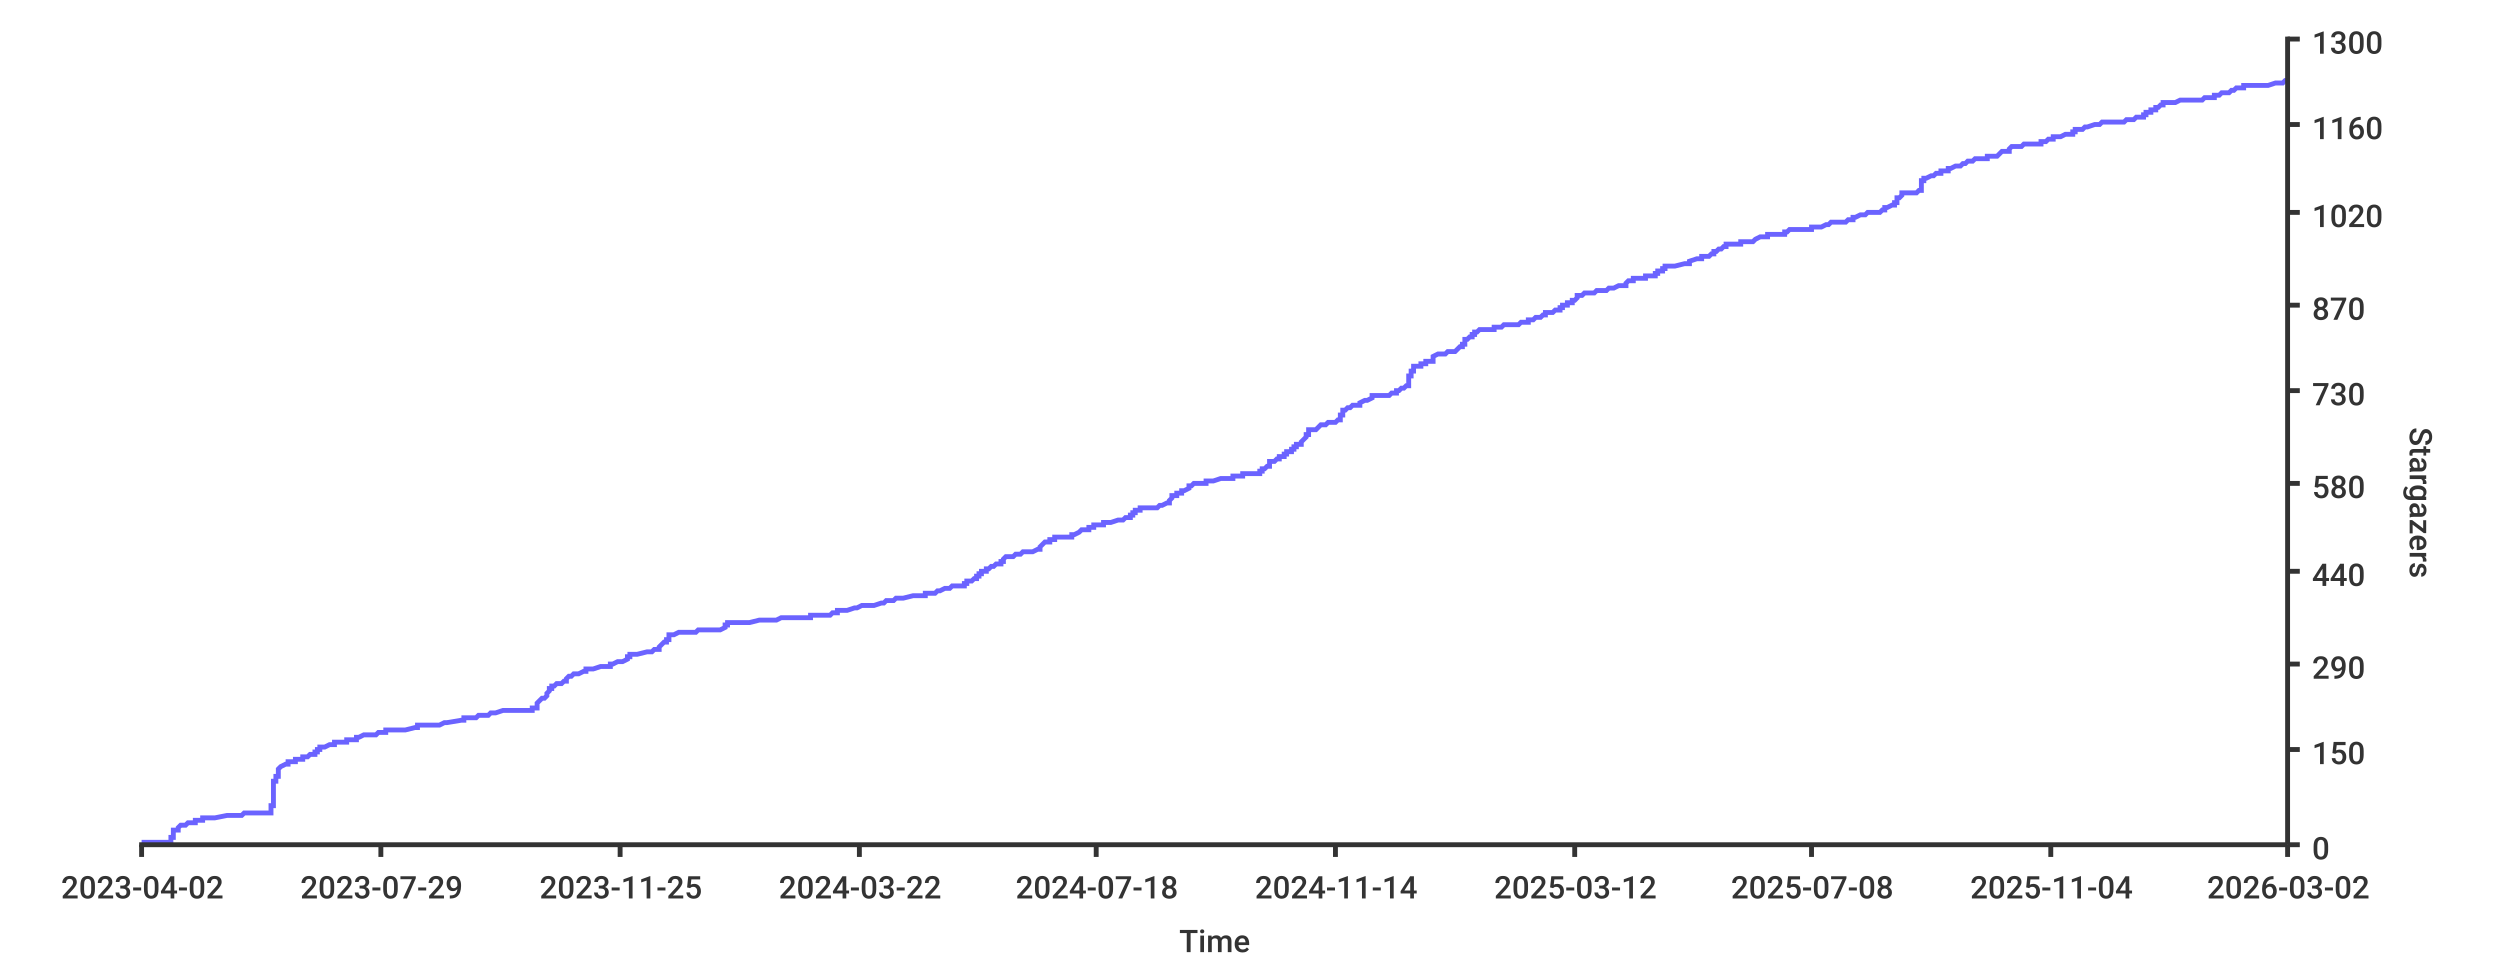
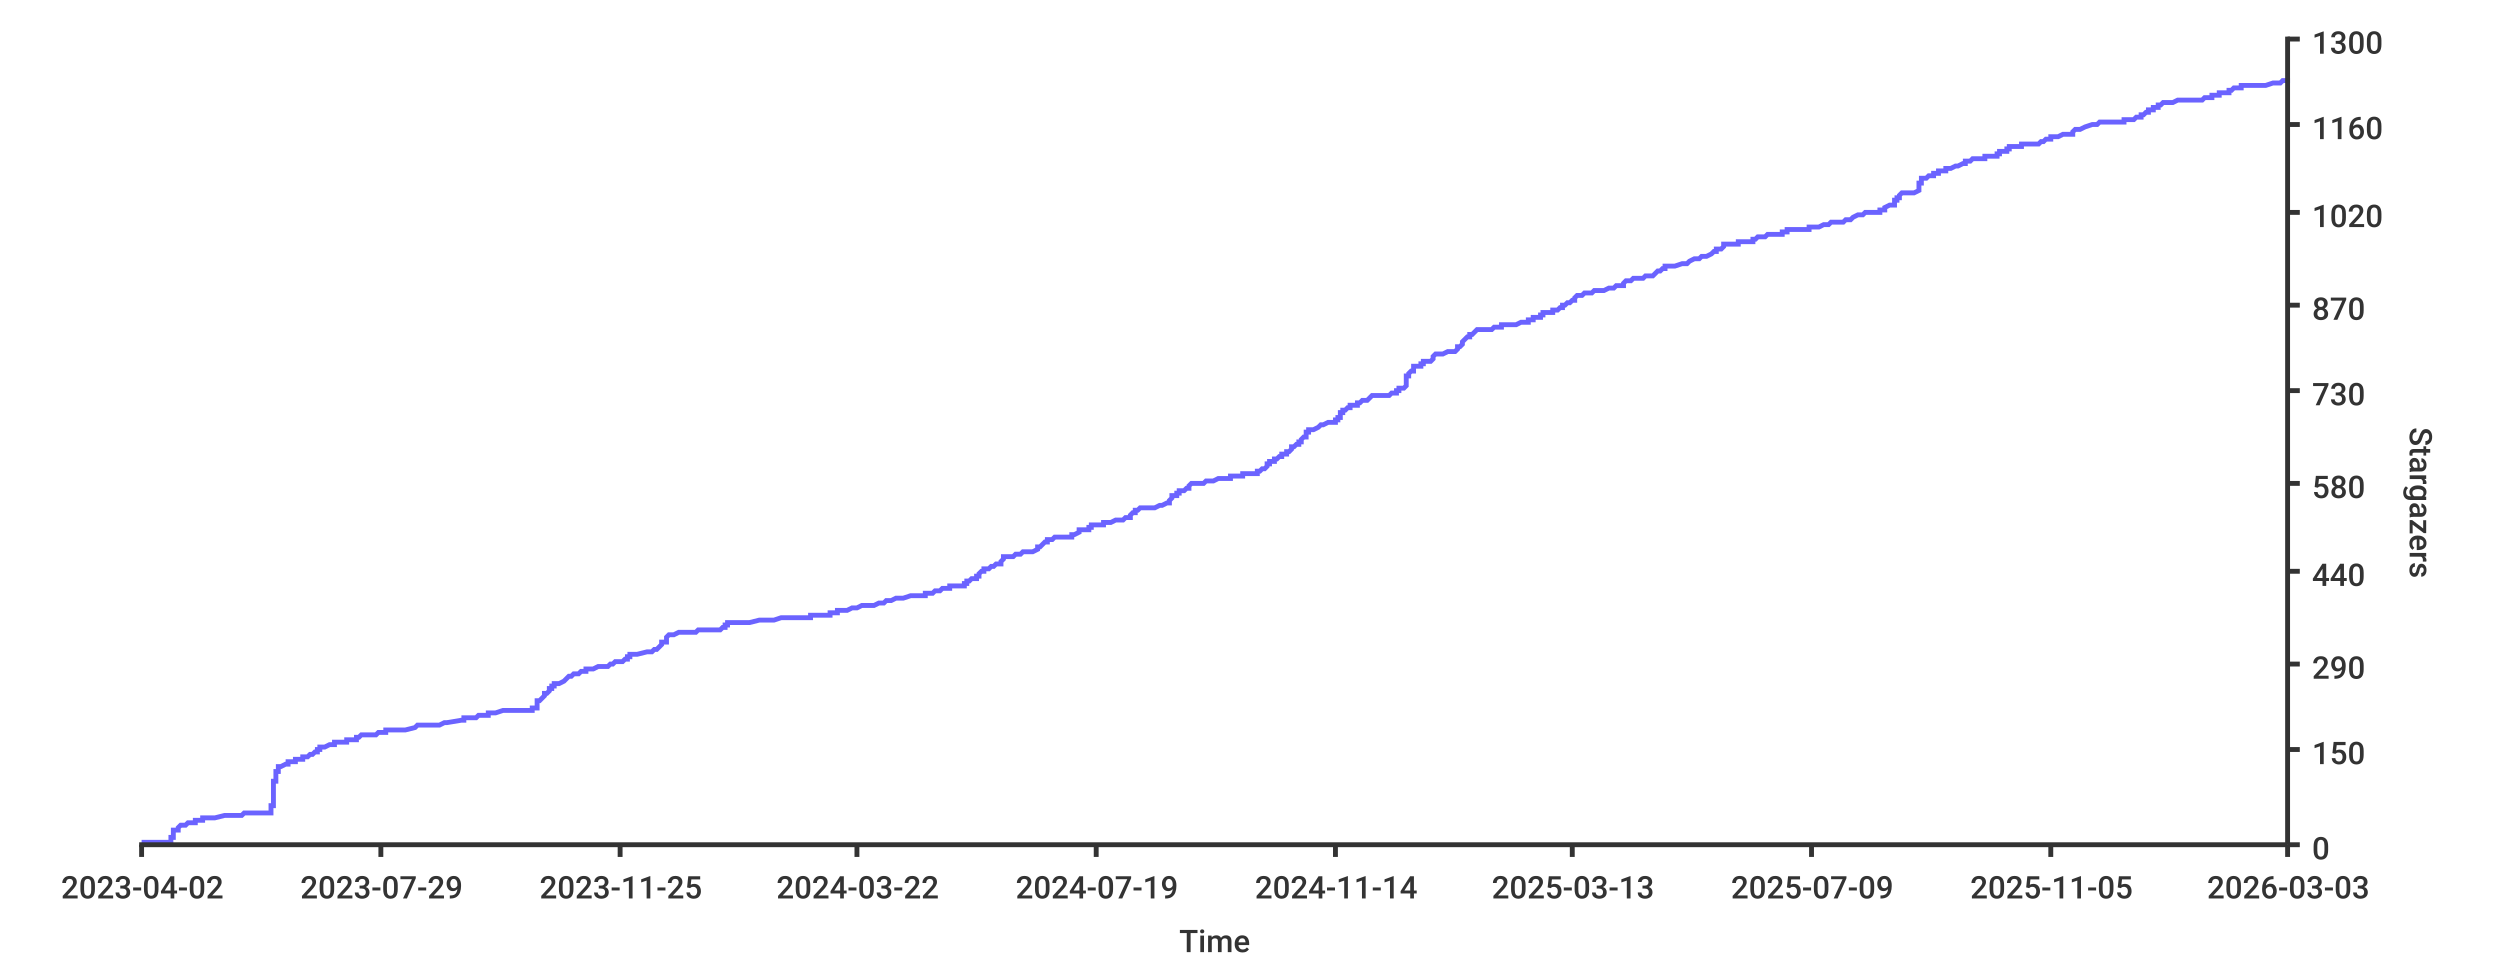
- <svg xmlns="http://www.w3.org/2000/svg" width="1024px" height="400px">
+ <svg xmlns="http://www.w3.org/2000/svg" height="400px" width="1024px">
  <style type="text/css">
path { fill: none; stroke: rgb(51,51,51); }
path.series { stroke: #6b63ff; }
rect.background { fill: rgb(255,255,255); stroke: none; }

text {
	stroke-width: 0;
	stroke: none;
	fill: rgba(51,51,51,1.0);
	font-size: 12.8px;
	font-family: 'Roboto Medium', sans-serif;
}
</style>
-   <rect width="1024px" height="400px" class="background" rx="8" x="0" y="0" />
-   <path class="series" d="M 58 345 L 60 345 L 70 345 L 70 344 L 70 344 L 70 344 L 70 344 L 70 343 L 70 343 L 70 343 L 71 343 L 71 342 L 71 342 L 71 342 L 71 342 L 71 341 L 71 341 L 71 341 L 71 341 L 71 340 L 72 340 L 72 340 L 73 340 L 73 339 L 73 339 L 73 339 L 73 339 L 74 338 L 75 338 L 75 338 L 76 338 L 77 337 L 80 337 L 80 337 L 80 337 L 80 336 L 80 336 L 82 336 L 83 336 L 83 335 L 85 335 L 87 335 L 88 335 L 93 334 L 94 334 L 96 334 L 99 334 L 100 333 L 110 333 L 110 333 L 111 333 L 111 332 L 111 332 L 111 332 L 111 332 L 111 331 L 111 331 L 111 331 L 111 331 L 111 330 L 111 330 L 111 330 L 112 330 L 112 329 L 112 329 L 112 329 L 112 328 L 112 328 L 112 328 L 112 328 L 112 327 L 112 327 L 112 327 L 112 327 L 112 326 L 112 326 L 112 326 L 112 326 L 112 325 L 112 325 L 112 325 L 112 325 L 112 324 L 112 324 L 112 324 L 112 324 L 112 323 L 112 323 L 112 323 L 112 323 L 112 322 L 112 322 L 112 322 L 112 322 L 112 321 L 112 321 L 112 321 L 112 321 L 112 320 L 113 320 L 113 320 L 113 320 L 113 319 L 113 319 L 113 319 L 113 319 L 113 318 L 114 318 L 114 318 L 114 318 L 114 317 L 114 317 L 114 317 L 114 317 L 114 316 L 114 316 L 114 316 L 114 316 L 114 315 L 114 315 L 114 315 L 114 315 L 115 314 L 115 314 L 115 314 L 115 314 L 117 313 L 117 313 L 117 313 L 118 313 L 118 312 L 119 312 L 121 312 L 121 311 L 123 311 L 123 311 L 124 311 L 124 310 L 125 310 L 126 310 L 126 310 L 127 309 L 128 309 L 128 309 L 129 309 L 129 308 L 129 308 L 129 308 L 130 308 L 130 307 L 130 307 L 131 307 L 131 307 L 131 306 L 132 306 L 133 306 L 133 306 L 135 305 L 135 305 L 136 305 L 137 305 L 137 304 L 137 304 L 138 304 L 142 304 L 142 303 L 143 303 L 146 303 L 146 303 L 146 302 L 147 302 L 147 302 L 147 302 L 149 301 L 149 301 L 149 301 L 154 301 L 155 300 L 156 300 L 157 300 L 158 300 L 158 299 L 159 299 L 162 299 L 166 299 L 170 298 L 170 298 L 170 298 L 171 298 L 171 297 L 177 297 L 180 297 L 180 297 L 182 296 L 182 296 L 183 296 L 189 295 L 189 295 L 189 295 L 190 295 L 190 294 L 193 294 L 194 294 L 195 294 L 196 293 L 200 293 L 200 293 L 200 293 L 201 292 L 201 292 L 201 292 L 203 292 L 206 291 L 214 291 L 217 291 L 218 291 L 218 290 L 220 290 L 220 290 L 220 290 L 220 289 L 220 289 L 220 289 L 220 289 L 220 288 L 220 288 L 220 288 L 220 288 L 221 287 L 221 287 L 221 287 L 221 287 L 222 286 L 223 286 L 223 286 L 223 286 L 224 285 L 224 285 L 224 285 L 224 285 L 224 284 L 224 284 L 224 284 L 224 284 L 225 283 L 225 283 L 225 283 L 225 283 L 225 282 L 225 282 L 226 282 L 226 282 L 226 281 L 227 281 L 227 281 L 227 281 L 228 280 L 228 280 L 229 280 L 230 280 L 231 279 L 231 279 L 232 279 L 232 278 L 232 278 L 232 278 L 232 278 L 233 277 L 233 277 L 234 277 L 234 277 L 235 276 L 236 276 L 237 276 L 237 276 L 239 275 L 239 275 L 239 275 L 240 275 L 240 274 L 243 274 L 243 274 L 243 274 L 246 273 L 247 273 L 249 273 L 250 273 L 250 272 L 251 272 L 251 272 L 251 272 L 253 271 L 254 271 L 255 271 L 255 271 L 257 270 L 257 270 L 257 270 L 257 270 L 257 269 L 257 269 L 257 269 L 258 269 L 258 268 L 258 268 L 259 268 L 261 268 L 265 267 L 265 267 L 265 267 L 267 267 L 268 266 L 269 266 L 269 266 L 270 266 L 270 265 L 270 265 L 270 265 L 270 265 L 271 264 L 271 264 L 271 264 L 271 264 L 272 263 L 273 263 L 273 263 L 273 262 L 273 262 L 273 262 L 274 262 L 274 261 L 274 261 L 274 261 L 274 261 L 274 260 L 274 260 L 274 260 L 276 260 L 278 259 L 278 259 L 279 259 L 285 259 L 286 258 L 288 258 L 290 258 L 295 258 L 297 257 L 297 257 L 297 257 L 297 257 L 297 256 L 297 256 L 297 256 L 298 256 L 298 255 L 304 255 L 305 255 L 307 255 L 311 254 L 314 254 L 316 254 L 318 254 L 320 253 L 320 253 L 326 253 L 332 253 L 332 252 L 337 252 L 337 252 L 340 252 L 341 251 L 342 251 L 342 251 L 343 251 L 343 250 L 345 250 L 346 250 L 347 250 L 350 249 L 350 249 L 351 249 L 351 249 L 353 248 L 356 248 L 356 248 L 358 248 L 361 247 L 361 247 L 361 247 L 362 247 L 363 246 L 364 246 L 366 246 L 367 245 L 369 245 L 370 245 L 370 245 L 374 244 L 374 244 L 376 244 L 379 244 L 379 243 L 382 243 L 382 243 L 383 243 L 384 242 L 384 242 L 385 242 L 385 242 L 387 241 L 389 241 L 389 241 L 389 241 L 390 240 L 394 240 L 395 240 L 395 240 L 395 239 L 395 239 L 396 239 L 396 239 L 396 238 L 397 238 L 398 238 L 398 238 L 399 237 L 399 237 L 400 237 L 400 237 L 400 236 L 400 236 L 401 236 L 401 236 L 401 235 L 402 235 L 402 235 L 402 235 L 402 234 L 403 234 L 403 234 L 404 234 L 404 233 L 404 233 L 404 233 L 405 233 L 406 232 L 406 232 L 407 232 L 407 232 L 408 231 L 409 231 L 409 231 L 410 231 L 410 230 L 410 230 L 411 230 L 411 229 L 411 229 L 411 229 L 411 229 L 412 228 L 412 228 L 414 228 L 415 228 L 416 227 L 416 227 L 418 227 L 418 227 L 419 226 L 420 226 L 422 226 L 423 226 L 425 225 L 425 225 L 426 225 L 426 225 L 426 224 L 426 224 L 426 224 L 426 224 L 427 223 L 427 223 L 427 223 L 427 223 L 428 222 L 429 222 L 429 222 L 430 222 L 430 221 L 432 221 L 432 221 L 432 221 L 432 220 L 433 220 L 435 220 L 439 220 L 439 219 L 439 219 L 439 219 L 440 219 L 442 218 L 442 218 L 442 218 L 442 218 L 443 217 L 444 217 L 446 217 L 446 217 L 446 216 L 446 216 L 447 216 L 448 216 L 448 215 L 448 215 L 450 215 L 452 215 L 452 214 L 455 214 L 455 214 L 455 214 L 458 213 L 458 213 L 460 213 L 461 212 L 462 212 L 463 212 L 463 212 L 463 211 L 464 211 L 464 211 L 464 211 L 464 210 L 465 210 L 465 210 L 465 210 L 465 209 L 465 209 L 466 209 L 467 209 L 467 208 L 470 208 L 470 208 L 474 208 L 475 207 L 475 207 L 476 207 L 476 207 L 478 206 L 479 206 L 479 206 L 479 206 L 479 205 L 479 205 L 479 205 L 479 205 L 480 204 L 480 204 L 480 204 L 480 204 L 480 203 L 481 203 L 481 203 L 482 203 L 482 202 L 482 202 L 483 202 L 484 202 L 484 201 L 484 201 L 484 201 L 485 201 L 487 200 L 487 200 L 487 200 L 487 200 L 487 199 L 488 199 L 488 199 L 488 199 L 489 198 L 490 198 L 492 198 L 494 198 L 494 197 L 495 197 L 497 197 L 500 196 L 500 196 L 502 196 L 505 196 L 505 195 L 505 195 L 508 195 L 509 195 L 509 194 L 510 194 L 510 194 L 516 194 L 516 193 L 516 193 L 516 193 L 517 193 L 517 192 L 518 192 L 518 192 L 518 192 L 519 191 L 519 191 L 519 191 L 520 191 L 520 190 L 520 190 L 520 190 L 520 190 L 520 189 L 520 189 L 521 189 L 522 189 L 523 188 L 523 188 L 523 188 L 524 188 L 524 187 L 525 187 L 525 187 L 526 187 L 526 186 L 526 186 L 526 186 L 527 186 L 527 185 L 528 185 L 528 185 L 529 185 L 529 184 L 529 184 L 530 184 L 530 184 L 530 183 L 530 183 L 531 183 L 531 183 L 531 182 L 531 182 L 532 182 L 533 182 L 533 181 L 533 181 L 533 181 L 533 181 L 534 180 L 534 180 L 534 180 L 535 179 L 535 179 L 535 179 L 535 179 L 535 178 L 535 178 L 536 178 L 536 178 L 536 177 L 536 177 L 536 177 L 536 177 L 536 176 L 536 176 L 538 176 L 539 176 L 540 175 L 540 175 L 540 175 L 540 175 L 541 174 L 542 174 L 542 174 L 543 174 L 544 173 L 546 173 L 546 173 L 547 173 L 548 172 L 548 172 L 548 172 L 549 172 L 549 171 L 549 171 L 549 171 L 549 171 L 549 170 L 549 170 L 549 170 L 550 170 L 550 169 L 550 169 L 550 169 L 550 169 L 550 168 L 551 168 L 551 168 L 551 168 L 552 167 L 553 167 L 553 167 L 553 167 L 554 166 L 554 166 L 554 166 L 557 166 L 557 165 L 557 165 L 557 165 L 557 165 L 559 164 L 560 164 L 560 164 L 562 163 L 562 163 L 562 163 L 562 163 L 562 162 L 566 162 L 567 162 L 569 162 L 570 161 L 571 161 L 572 161 L 572 161 L 572 160 L 573 160 L 573 160 L 573 160 L 574 159 L 574 159 L 574 159 L 575 159 L 576 158 L 576 158 L 576 158 L 577 158 L 577 157 L 577 157 L 577 157 L 577 157 L 577 156 L 577 156 L 577 156 L 577 156 L 577 155 L 577 155 L 577 155 L 577 155 L 577 154 L 577 154 L 577 154 L 578 154 L 578 153 L 578 153 L 578 153 L 578 153 L 578 152 L 578 152 L 578 152 L 579 152 L 579 151 L 579 151 L 579 151 L 579 151 L 579 150 L 580 150 L 581 150 L 582 150 L 582 149 L 583 149 L 584 149 L 584 149 L 584 148 L 584 148 L 586 148 L 587 148 L 587 147 L 587 147 L 587 147 L 587 146 L 587 146 L 587 146 L 587 146 L 589 145 L 589 145 L 589 145 L 592 145 L 593 144 L 594 144 L 596 144 L 596 144 L 597 143 L 597 143 L 597 143 L 597 143 L 598 142 L 598 142 L 598 142 L 599 142 L 599 141 L 599 141 L 600 141 L 600 141 L 600 140 L 600 140 L 600 140 L 600 140 L 600 139 L 600 139 L 601 139 L 601 139 L 602 138 L 602 138 L 602 138 L 603 138 L 603 137 L 603 137 L 603 137 L 604 137 L 604 136 L 604 136 L 605 136 L 605 136 L 606 135 L 608 135 L 609 135 L 612 135 L 612 134 L 613 134 L 615 134 L 615 134 L 616 133 L 618 133 L 622 133 L 622 133 L 623 132 L 625 132 L 626 132 L 626 132 L 626 131 L 628 131 L 628 131 L 629 130 L 629 130 L 630 130 L 631 130 L 632 129 L 632 129 L 632 129 L 633 129 L 633 128 L 633 128 L 636 128 L 636 128 L 637 127 L 638 127 L 638 127 L 639 127 L 639 126 L 640 126 L 640 126 L 640 126 L 640 125 L 641 125 L 642 125 L 642 125 L 642 124 L 643 124 L 644 124 L 644 124 L 644 123 L 645 123 L 645 123 L 645 123 L 646 122 L 646 122 L 646 122 L 646 122 L 646 121 L 646 121 L 647 121 L 648 121 L 649 120 L 650 120 L 652 120 L 653 120 L 654 119 L 654 119 L 656 119 L 658 119 L 659 118 L 660 118 L 661 118 L 661 118 L 663 117 L 664 117 L 666 117 L 666 117 L 666 116 L 666 116 L 666 116 L 666 116 L 667 115 L 668 115 L 668 115 L 669 115 L 669 114 L 669 114 L 674 114 L 674 113 L 675 113 L 676 113 L 678 113 L 678 112 L 678 112 L 679 112 L 679 112 L 679 111 L 680 111 L 681 111 L 681 111 L 681 110 L 682 110 L 682 110 L 682 110 L 682 109 L 684 109 L 686 109 L 686 109 L 690 108 L 690 108 L 691 108 L 692 108 L 692 107 L 692 107 L 692 107 L 692 107 L 695 106 L 696 106 L 697 106 L 697 106 L 697 105 L 697 105 L 699 105 L 700 105 L 701 104 L 701 104 L 701 104 L 702 104 L 702 103 L 702 103 L 702 103 L 703 103 L 704 102 L 704 102 L 705 102 L 705 102 L 706 101 L 706 101 L 706 101 L 707 101 L 707 100 L 707 100 L 710 100 L 713 100 L 713 99 L 716 99 L 716 99 L 718 99 L 719 98 L 719 98 L 719 98 L 721 97 L 721 97 L 722 97 L 724 97 L 724 96 L 727 96 L 731 96 L 731 96 L 731 95 L 731 95 L 731 95 L 732 95 L 733 94 L 733 94 L 740 94 L 742 94 L 742 93 L 743 93 L 744 93 L 746 93 L 748 92 L 748 92 L 748 92 L 749 92 L 750 91 L 754 91 L 755 91 L 756 91 L 757 90 L 759 90 L 759 90 L 759 90 L 759 89 L 759 89 L 760 89 L 760 89 L 762 88 L 763 88 L 764 88 L 764 88 L 765 87 L 767 87 L 769 87 L 770 87 L 771 86 L 772 86 L 772 86 L 772 86 L 772 85 L 772 85 L 773 85 L 773 85 L 775 84 L 776 84 L 776 84 L 776 84 L 776 83 L 777 83 L 777 83 L 777 83 L 777 82 L 777 82 L 777 82 L 777 82 L 777 81 L 778 81 L 778 81 L 779 80 L 779 80 L 779 80 L 779 80 L 779 79 L 780 79 L 784 79 L 785 79 L 786 78 L 787 78 L 787 78 L 787 78 L 787 77 L 787 77 L 787 77 L 787 77 L 787 76 L 787 76 L 787 76 L 787 76 L 787 75 L 787 75 L 787 75 L 787 75 L 787 74 L 787 74 L 788 74 L 788 74 L 788 73 L 789 73 L 789 73 L 789 73 L 791 72 L 792 72 L 792 72 L 792 72 L 793 71 L 793 71 L 795 71 L 795 71 L 795 70 L 796 70 L 797 70 L 798 70 L 798 69 L 799 69 L 799 69 L 799 69 L 801 68 L 801 68 L 802 68 L 803 68 L 804 67 L 805 67 L 805 67 L 805 67 L 806 66 L 806 66 L 807 66 L 808 66 L 809 65 L 810 65 L 814 65 L 814 64 L 815 64 L 818 64 L 818 64 L 819 63 L 819 63 L 819 63 L 819 63 L 820 62 L 821 62 L 822 62 L 823 62 L 823 61 L 823 61 L 823 61 L 823 61 L 824 60 L 828 60 L 828 60 L 828 60 L 829 59 L 830 59 L 831 59 L 836 59 L 836 58 L 837 58 L 838 58 L 838 58 L 839 57 L 840 57 L 841 57 L 841 57 L 841 56 L 841 56 L 841 56 L 844 56 L 846 55 L 846 55 L 848 55 L 849 55 L 849 54 L 850 54 L 850 54 L 850 54 L 850 53 L 851 53 L 852 53 L 853 53 L 854 52 L 855 52 L 855 52 L 855 52 L 858 51 L 858 51 L 860 51 L 860 51 L 861 50 L 864 50 L 867 50 L 870 50 L 871 49 L 873 49 L 874 49 L 874 49 L 875 48 L 875 48 L 878 48 L 878 47 L 879 47 L 879 47 L 879 47 L 879 46 L 879 46 L 881 46 L 881 46 L 881 45 L 881 45 L 882 45 L 883 45 L 883 44 L 883 44 L 884 44 L 884 44 L 885 43 L 885 43 L 885 43 L 886 43 L 886 42 L 890 42 L 890 42 L 891 42 L 893 41 L 894 41 L 896 41 L 902 41 L 903 40 L 905 40 L 906 40 L 907 40 L 907 39 L 907 39 L 909 39 L 909 39 L 910 38 L 912 38 L 913 38 L 913 38 L 914 37 L 915 37 L 915 37 L 915 37 L 916 36 L 917 36 L 919 36 L 919 36 L 919 35 L 925 35 L 929 35 L 929 35 L 932 34 L 934 34 L 934 34 L 935 34 L 936 33 L 936 33 L 937 33 L 937 33" stroke-width="2" />
+   <rect rx="8" x="0" y="0" width="1024px" height="400px" class="background" />
+   <path stroke-width="2" class="series" d="M 58 345 L 60 345 L 70 345 L 70 344 L 70 344 L 70 344 L 70 344 L 70 343 L 70 343 L 70 343 L 71 343 L 71 342 L 71 342 L 71 342 L 71 342 L 71 341 L 71 341 L 71 341 L 71 341 L 71 340 L 72 340 L 72 340 L 73 340 L 73 339 L 73 339 L 73 339 L 73 339 L 74 338 L 75 338 L 75 338 L 76 338 L 77 337 L 80 337 L 80 337 L 80 337 L 80 336 L 80 336 L 82 336 L 83 336 L 83 335 L 85 335 L 87 335 L 88 335 L 92 334 L 94 334 L 96 334 L 99 334 L 100 333 L 110 333 L 110 333 L 111 333 L 111 332 L 111 332 L 111 332 L 111 332 L 111 331 L 111 331 L 111 331 L 111 331 L 111 330 L 111 330 L 111 330 L 112 330 L 112 329 L 112 329 L 112 329 L 112 328 L 112 328 L 112 328 L 112 328 L 112 327 L 112 327 L 112 327 L 112 327 L 112 326 L 112 326 L 112 326 L 112 326 L 112 325 L 112 325 L 112 325 L 112 325 L 112 324 L 112 324 L 112 324 L 112 324 L 112 323 L 112 323 L 112 323 L 112 323 L 112 322 L 112 322 L 112 322 L 112 322 L 112 321 L 112 321 L 112 321 L 112 321 L 112 320 L 113 320 L 113 320 L 113 320 L 113 319 L 113 319 L 113 319 L 113 319 L 113 318 L 113 318 L 113 318 L 113 318 L 113 317 L 113 317 L 113 317 L 113 317 L 113 316 L 113 316 L 113 316 L 114 316 L 114 315 L 114 315 L 114 315 L 114 315 L 114 314 L 115 314 L 115 314 L 115 314 L 117 313 L 117 313 L 117 313 L 118 313 L 118 312 L 119 312 L 121 312 L 121 311 L 123 311 L 123 311 L 124 311 L 124 310 L 125 310 L 126 310 L 126 310 L 127 309 L 127 309 L 128 309 L 128 309 L 129 308 L 129 308 L 129 308 L 130 308 L 130 307 L 130 307 L 131 307 L 131 307 L 131 306 L 132 306 L 133 306 L 133 306 L 135 305 L 135 305 L 136 305 L 137 305 L 137 304 L 137 304 L 138 304 L 142 304 L 142 303 L 143 303 L 146 303 L 146 303 L 146 302 L 146 302 L 147 302 L 147 302 L 148 301 L 149 301 L 149 301 L 154 301 L 155 300 L 156 300 L 157 300 L 158 300 L 158 299 L 159 299 L 162 299 L 166 299 L 170 298 L 170 298 L 170 298 L 170 298 L 171 297 L 177 297 L 180 297 L 180 297 L 182 296 L 182 296 L 183 296 L 189 295 L 189 295 L 189 295 L 190 295 L 190 294 L 193 294 L 194 294 L 195 294 L 196 293 L 200 293 L 200 293 L 200 293 L 200 292 L 201 292 L 201 292 L 203 292 L 206 291 L 214 291 L 217 291 L 218 291 L 218 290 L 220 290 L 220 290 L 220 290 L 220 289 L 220 289 L 220 289 L 220 289 L 220 288 L 220 288 L 220 288 L 220 288 L 220 287 L 220 287 L 221 287 L 221 287 L 222 286 L 222 286 L 222 286 L 222 286 L 223 285 L 223 285 L 223 285 L 223 285 L 223 284 L 224 284 L 224 284 L 224 284 L 225 283 L 225 283 L 225 283 L 225 283 L 225 282 L 225 282 L 226 282 L 226 282 L 226 281 L 226 281 L 227 281 L 227 281 L 227 280 L 228 280 L 228 280 L 229 280 L 231 279 L 231 279 L 231 279 L 232 278 L 232 278 L 232 278 L 232 278 L 233 277 L 233 277 L 234 277 L 234 277 L 235 276 L 236 276 L 237 276 L 237 276 L 238 275 L 239 275 L 239 275 L 240 275 L 240 274 L 242 274 L 243 274 L 243 274 L 245 273 L 247 273 L 249 273 L 249 273 L 250 272 L 250 272 L 251 272 L 251 272 L 252 271 L 254 271 L 255 271 L 255 271 L 256 270 L 257 270 L 257 270 L 257 270 L 257 269 L 257 269 L 257 269 L 258 269 L 258 268 L 258 268 L 259 268 L 261 268 L 265 267 L 265 267 L 265 267 L 267 267 L 268 266 L 268 266 L 269 266 L 269 266 L 270 265 L 270 265 L 270 265 L 270 265 L 271 264 L 271 264 L 271 264 L 271 264 L 271 263 L 273 263 L 273 263 L 273 262 L 273 262 L 273 262 L 273 262 L 273 261 L 273 261 L 273 261 L 273 261 L 274 260 L 274 260 L 274 260 L 276 260 L 278 259 L 278 259 L 278 259 L 285 259 L 286 258 L 288 258 L 289 258 L 295 258 L 296 257 L 296 257 L 296 257 L 297 257 L 297 256 L 297 256 L 297 256 L 298 256 L 298 255 L 303 255 L 305 255 L 307 255 L 311 254 L 313 254 L 316 254 L 317 254 L 320 253 L 320 253 L 326 253 L 332 253 L 332 252 L 336 252 L 336 252 L 340 252 L 340 251 L 342 251 L 342 251 L 343 251 L 343 250 L 345 250 L 345 250 L 347 250 L 349 249 L 350 249 L 351 249 L 351 249 L 353 248 L 355 248 L 355 248 L 358 248 L 360 247 L 361 247 L 361 247 L 362 247 L 363 246 L 363 246 L 365 246 L 367 245 L 369 245 L 370 245 L 370 245 L 373 244 L 374 244 L 376 244 L 379 244 L 379 243 L 382 243 L 382 243 L 382 243 L 383 242 L 384 242 L 385 242 L 385 242 L 386 241 L 388 241 L 389 241 L 389 241 L 389 240 L 394 240 L 394 240 L 395 240 L 395 239 L 395 239 L 396 239 L 396 239 L 396 238 L 396 238 L 397 238 L 397 238 L 398 237 L 399 237 L 399 237 L 400 237 L 400 236 L 400 236 L 401 236 L 401 236 L 401 235 L 401 235 L 401 235 L 401 235 L 402 234 L 402 234 L 403 234 L 403 234 L 403 233 L 404 233 L 404 233 L 405 233 L 406 232 L 406 232 L 406 232 L 407 232 L 408 231 L 408 231 L 408 231 L 410 231 L 410 230 L 410 230 L 410 230 L 411 229 L 411 229 L 411 229 L 411 229 L 411 228 L 412 228 L 414 228 L 415 228 L 416 227 L 416 227 L 417 227 L 418 227 L 419 226 L 420 226 L 422 226 L 423 226 L 425 225 L 425 225 L 425 225 L 425 225 L 425 224 L 426 224 L 426 224 L 426 224 L 427 223 L 427 223 L 427 223 L 427 223 L 428 222 L 429 222 L 429 222 L 429 222 L 429 221 L 431 221 L 431 221 L 431 221 L 432 220 L 433 220 L 434 220 L 439 220 L 439 219 L 439 219 L 439 219 L 440 219 L 442 218 L 442 218 L 442 218 L 442 218 L 442 217 L 443 217 L 445 217 L 446 217 L 446 216 L 446 216 L 447 216 L 447 216 L 447 215 L 448 215 L 449 215 L 452 215 L 452 214 L 454 214 L 454 214 L 455 214 L 457 213 L 458 213 L 460 213 L 461 212 L 462 212 L 463 212 L 463 212 L 463 211 L 463 211 L 463 211 L 463 211 L 464 210 L 464 210 L 464 210 L 465 210 L 465 209 L 465 209 L 466 209 L 466 209 L 467 208 L 470 208 L 470 208 L 473 208 L 475 207 L 475 207 L 475 207 L 476 207 L 478 206 L 478 206 L 478 206 L 479 206 L 479 205 L 479 205 L 479 205 L 479 205 L 480 204 L 480 204 L 480 204 L 480 204 L 480 203 L 480 203 L 481 203 L 482 203 L 482 202 L 482 202 L 483 202 L 483 202 L 483 201 L 483 201 L 484 201 L 485 201 L 486 200 L 486 200 L 486 200 L 487 200 L 487 199 L 487 199 L 487 199 L 487 199 L 488 198 L 489 198 L 491 198 L 493 198 L 494 197 L 495 197 L 497 197 L 499 196 L 500 196 L 501 196 L 504 196 L 504 195 L 504 195 L 508 195 L 509 195 L 509 194 L 509 194 L 509 194 L 515 194 L 515 193 L 516 193 L 516 193 L 516 193 L 517 192 L 518 192 L 518 192 L 518 192 L 519 191 L 519 191 L 519 191 L 519 191 L 519 190 L 519 190 L 519 190 L 520 190 L 520 189 L 520 189 L 521 189 L 522 189 L 522 188 L 523 188 L 523 188 L 523 188 L 524 187 L 524 187 L 525 187 L 525 187 L 525 186 L 525 186 L 525 186 L 527 186 L 527 185 L 528 185 L 528 185 L 528 185 L 529 184 L 529 184 L 529 184 L 529 184 L 529 183 L 530 183 L 530 183 L 530 183 L 531 182 L 531 182 L 532 182 L 532 182 L 532 181 L 532 181 L 532 181 L 533 181 L 533 180 L 533 180 L 533 180 L 534 179 L 534 179 L 534 179 L 535 179 L 535 178 L 535 178 L 535 178 L 535 178 L 535 177 L 536 177 L 536 177 L 536 177 L 536 176 L 536 176 L 538 176 L 538 176 L 540 175 L 540 175 L 540 175 L 540 175 L 541 174 L 542 174 L 542 174 L 542 174 L 544 173 L 546 173 L 546 173 L 547 173 L 547 172 L 547 172 L 548 172 L 548 172 L 548 171 L 548 171 L 548 171 L 549 171 L 549 170 L 549 170 L 549 170 L 549 170 L 549 169 L 549 169 L 549 169 L 550 169 L 550 168 L 550 168 L 550 168 L 551 168 L 552 167 L 552 167 L 552 167 L 553 167 L 553 166 L 553 166 L 554 166 L 556 166 L 556 165 L 556 165 L 556 165 L 557 165 L 558 164 L 560 164 L 560 164 L 561 163 L 561 163 L 561 163 L 561 163 L 562 162 L 565 162 L 567 162 L 569 162 L 570 161 L 570 161 L 571 161 L 572 161 L 572 160 L 572 160 L 572 160 L 573 160 L 573 159 L 574 159 L 574 159 L 575 159 L 576 158 L 576 158 L 576 158 L 576 158 L 576 157 L 576 157 L 576 157 L 576 157 L 576 156 L 576 156 L 576 156 L 576 156 L 576 155 L 576 155 L 576 155 L 576 155 L 576 154 L 577 154 L 577 154 L 577 154 L 577 153 L 577 153 L 577 153 L 577 153 L 578 152 L 578 152 L 578 152 L 579 152 L 579 151 L 579 151 L 579 151 L 579 151 L 579 150 L 579 150 L 580 150 L 582 150 L 582 149 L 582 149 L 583 149 L 583 149 L 583 148 L 584 148 L 585 148 L 586 148 L 587 147 L 587 147 L 587 147 L 587 146 L 587 146 L 587 146 L 587 146 L 588 145 L 589 145 L 589 145 L 591 145 L 593 144 L 593 144 L 595 144 L 596 144 L 597 143 L 597 143 L 597 143 L 597 143 L 597 142 L 597 142 L 598 142 L 598 142 L 599 141 L 599 141 L 599 141 L 599 141 L 599 140 L 599 140 L 599 140 L 599 140 L 600 139 L 600 139 L 600 139 L 600 139 L 601 138 L 602 138 L 602 138 L 602 138 L 602 137 L 602 137 L 603 137 L 603 137 L 604 136 L 604 136 L 604 136 L 604 136 L 605 135 L 608 135 L 609 135 L 611 135 L 612 134 L 612 134 L 615 134 L 615 134 L 615 133 L 617 133 L 621 133 L 621 133 L 623 132 L 624 132 L 626 132 L 626 132 L 626 131 L 627 131 L 628 131 L 628 130 L 629 130 L 630 130 L 631 130 L 631 129 L 631 129 L 632 129 L 632 129 L 632 128 L 633 128 L 636 128 L 636 128 L 636 127 L 637 127 L 637 127 L 638 127 L 639 126 L 640 126 L 640 126 L 640 126 L 640 125 L 640 125 L 641 125 L 641 125 L 642 124 L 643 124 L 643 124 L 643 124 L 644 123 L 644 123 L 644 123 L 645 123 L 645 122 L 645 122 L 645 122 L 645 122 L 646 121 L 646 121 L 646 121 L 648 121 L 649 120 L 649 120 L 652 120 L 652 120 L 653 119 L 654 119 L 655 119 L 657 119 L 659 118 L 660 118 L 660 118 L 661 118 L 662 117 L 664 117 L 665 117 L 665 117 L 665 116 L 665 116 L 665 116 L 665 116 L 666 115 L 667 115 L 668 115 L 668 115 L 669 114 L 669 114 L 673 114 L 674 113 L 675 113 L 676 113 L 677 113 L 678 112 L 678 112 L 678 112 L 678 112 L 679 111 L 680 111 L 680 111 L 680 111 L 681 110 L 681 110 L 681 110 L 682 110 L 682 109 L 683 109 L 685 109 L 686 109 L 689 108 L 690 108 L 690 108 L 691 108 L 692 107 L 692 107 L 692 107 L 692 107 L 694 106 L 695 106 L 696 106 L 696 106 L 697 105 L 697 105 L 698 105 L 699 105 L 701 104 L 701 104 L 701 104 L 701 104 L 702 103 L 702 103 L 702 103 L 703 103 L 703 102 L 703 102 L 704 102 L 705 102 L 706 101 L 706 101 L 706 101 L 706 101 L 706 100 L 707 100 L 709 100 L 712 100 L 712 99 L 715 99 L 716 99 L 718 99 L 718 98 L 719 98 L 719 98 L 720 97 L 720 97 L 721 97 L 723 97 L 724 96 L 726 96 L 730 96 L 730 96 L 730 95 L 730 95 L 731 95 L 732 95 L 732 94 L 732 94 L 739 94 L 741 94 L 741 93 L 742 93 L 744 93 L 745 93 L 747 92 L 748 92 L 748 92 L 749 92 L 750 91 L 754 91 L 754 91 L 755 91 L 756 90 L 758 90 L 758 90 L 758 90 L 759 89 L 759 89 L 759 89 L 759 89 L 761 88 L 763 88 L 763 88 L 763 88 L 764 87 L 766 87 L 769 87 L 770 87 L 770 86 L 772 86 L 772 86 L 772 86 L 772 85 L 772 85 L 772 85 L 772 85 L 774 84 L 775 84 L 775 84 L 776 84 L 776 83 L 776 83 L 776 83 L 776 83 L 776 82 L 776 82 L 777 82 L 777 82 L 777 81 L 777 81 L 778 81 L 778 80 L 778 80 L 778 80 L 778 80 L 779 79 L 780 79 L 784 79 L 784 79 L 786 78 L 786 78 L 786 78 L 786 78 L 786 77 L 786 77 L 786 77 L 786 77 L 786 76 L 786 76 L 786 76 L 786 76 L 786 75 L 786 75 L 786 75 L 787 75 L 787 74 L 787 74 L 787 74 L 787 74 L 787 73 L 788 73 L 789 73 L 789 73 L 790 72 L 791 72 L 791 72 L 792 72 L 792 71 L 792 71 L 794 71 L 794 71 L 794 70 L 795 70 L 796 70 L 797 70 L 797 69 L 798 69 L 799 69 L 799 69 L 801 68 L 801 68 L 802 68 L 802 68 L 804 67 L 804 67 L 804 67 L 805 67 L 805 66 L 805 66 L 806 66 L 807 66 L 808 65 L 810 65 L 813 65 L 813 64 L 814 64 L 818 64 L 818 64 L 818 63 L 818 63 L 819 63 L 819 63 L 819 62 L 820 62 L 821 62 L 822 62 L 822 61 L 822 61 L 823 61 L 823 61 L 823 60 L 827 60 L 827 60 L 828 60 L 828 59 L 829 59 L 830 59 L 835 59 L 836 58 L 836 58 L 837 58 L 837 58 L 838 57 L 839 57 L 840 57 L 840 57 L 840 56 L 840 56 L 840 56 L 843 56 L 845 55 L 846 55 L 848 55 L 849 55 L 849 54 L 849 54 L 849 54 L 849 54 L 850 53 L 850 53 L 852 53 L 852 53 L 854 52 L 854 52 L 854 52 L 854 52 L 857 51 L 858 51 L 859 51 L 859 51 L 860 50 L 863 50 L 866 50 L 870 50 L 870 49 L 872 49 L 874 49 L 874 49 L 875 48 L 875 48 L 877 48 L 877 47 L 878 47 L 878 47 L 878 47 L 879 46 L 879 46 L 880 46 L 880 46 L 880 45 L 881 45 L 881 45 L 882 45 L 882 44 L 882 44 L 883 44 L 884 44 L 884 43 L 885 43 L 885 43 L 885 43 L 886 42 L 889 42 L 889 42 L 890 42 L 892 41 L 893 41 L 895 41 L 902 41 L 903 40 L 905 40 L 905 40 L 906 40 L 906 39 L 906 39 L 908 39 L 909 39 L 909 38 L 911 38 L 912 38 L 913 38 L 913 37 L 914 37 L 914 37 L 914 37 L 915 36 L 916 36 L 918 36 L 918 36 L 918 35 L 924 35 L 928 35 L 928 35 L 931 34 L 934 34 L 934 34 L 934 34 L 935 33 L 936 33 L 936 33 L 937 33 L 937 32 L 937 32" />
  <path stroke-width="2" d="M 937 346 L 937 15" />
  <path stroke-width="2" d="M 937 346 L 942 346" />
-   <text x="947" y="352">0</text>
+   <text y="352" x="947">0</text>
  <path stroke-width="2" d="M 937 307 L 942 307" />
  <text x="947" y="313">150</text>
-   <path stroke-width="2" d="M 937 272 L 942 272" />
+   <path d="M 937 272 L 942 272" stroke-width="2" />
  <text x="947" y="278">290</text>
  <path stroke-width="2" d="M 937 234 L 942 234" />
  <text x="947" y="240">440</text>
-   <path d="M 937 198 L 942 198" stroke-width="2" />
-   <text y="204" x="947">580</text>
+   <path stroke-width="2" d="M 937 198 L 942 198" />
+   <text x="947" y="204">580</text>
  <path stroke-width="2" d="M 937 160 L 942 160" />
  <text x="947" y="166">730</text>
  <path stroke-width="2" d="M 937 125 L 942 125" />
  <text x="947" y="131">870</text>
  <path stroke-width="2" d="M 937 87 L 942 87" />
  <text x="947" y="93">1020</text>
-   <path d="M 937 51 L 942 51" stroke-width="2" />
+   <path stroke-width="2" d="M 937 51 L 942 51" />
  <text x="947" y="57">1160</text>
  <path stroke-width="2" d="M 937 16 L 942 16" />
  <text x="947" y="22">1300</text>
  <text x="987" y="175" transform="rotate(90.00,987,175)">Stargazers</text>
  <path stroke-width="2" d="M 57 346 L 937 346" />
  <path stroke-width="2" d="M 58 346 L 58 351" />
  <text x="25" y="368">2023-04-02</text>
-   <path d="M 156 346 L 156 351" stroke-width="2" />
+   <path stroke-width="2" d="M 156 346 L 156 351" />
  <text x="123" y="368">2023-07-29</text>
  <path stroke-width="2" d="M 254 346 L 254 351" />
-   <text y="368" x="221">2023-11-25</text>
-   <path stroke-width="2" d="M 352 346 L 352 351" />
-   <text x="319" y="368">2024-03-22</text>
+   <text x="221" y="368">2023-11-25</text>
+   <path stroke-width="2" d="M 351 346 L 351 351" />
+   <text x="318" y="368">2024-03-22</text>
  <path stroke-width="2" d="M 449 346 L 449 351" />
-   <text x="416" y="368">2024-07-18</text>
-   <path stroke-width="2" d="M 547 346 L 547 351" />
+   <text x="416" y="368">2024-07-19</text>
+   <path d="M 547 346 L 547 351" stroke-width="2" />
  <text x="514" y="368">2024-11-14</text>
-   <path stroke-width="2" d="M 645 346 L 645 351" />
-   <text x="612" y="368">2025-03-12</text>
+   <path stroke-width="2" d="M 644 346 L 644 351" />
+   <text x="611" y="368">2025-03-13</text>
  <path stroke-width="2" d="M 742 346 L 742 351" />
-   <text y="368" x="709">2025-07-08</text>
+   <text x="709" y="368">2025-07-09</text>
  <path stroke-width="2" d="M 840 346 L 840 351" />
-   <text x="807" y="368">2025-11-04</text>
+   <text y="368" x="807">2025-11-05</text>
  <path stroke-width="2" d="M 937 346 L 937 351" />
-   <text x="904" y="368">2026-03-02</text>
-   <text x="483" y="390">Time</text>
+   <text y="368" x="904">2026-03-03</text>
+   <text y="390" x="483">Time</text>
</svg>
